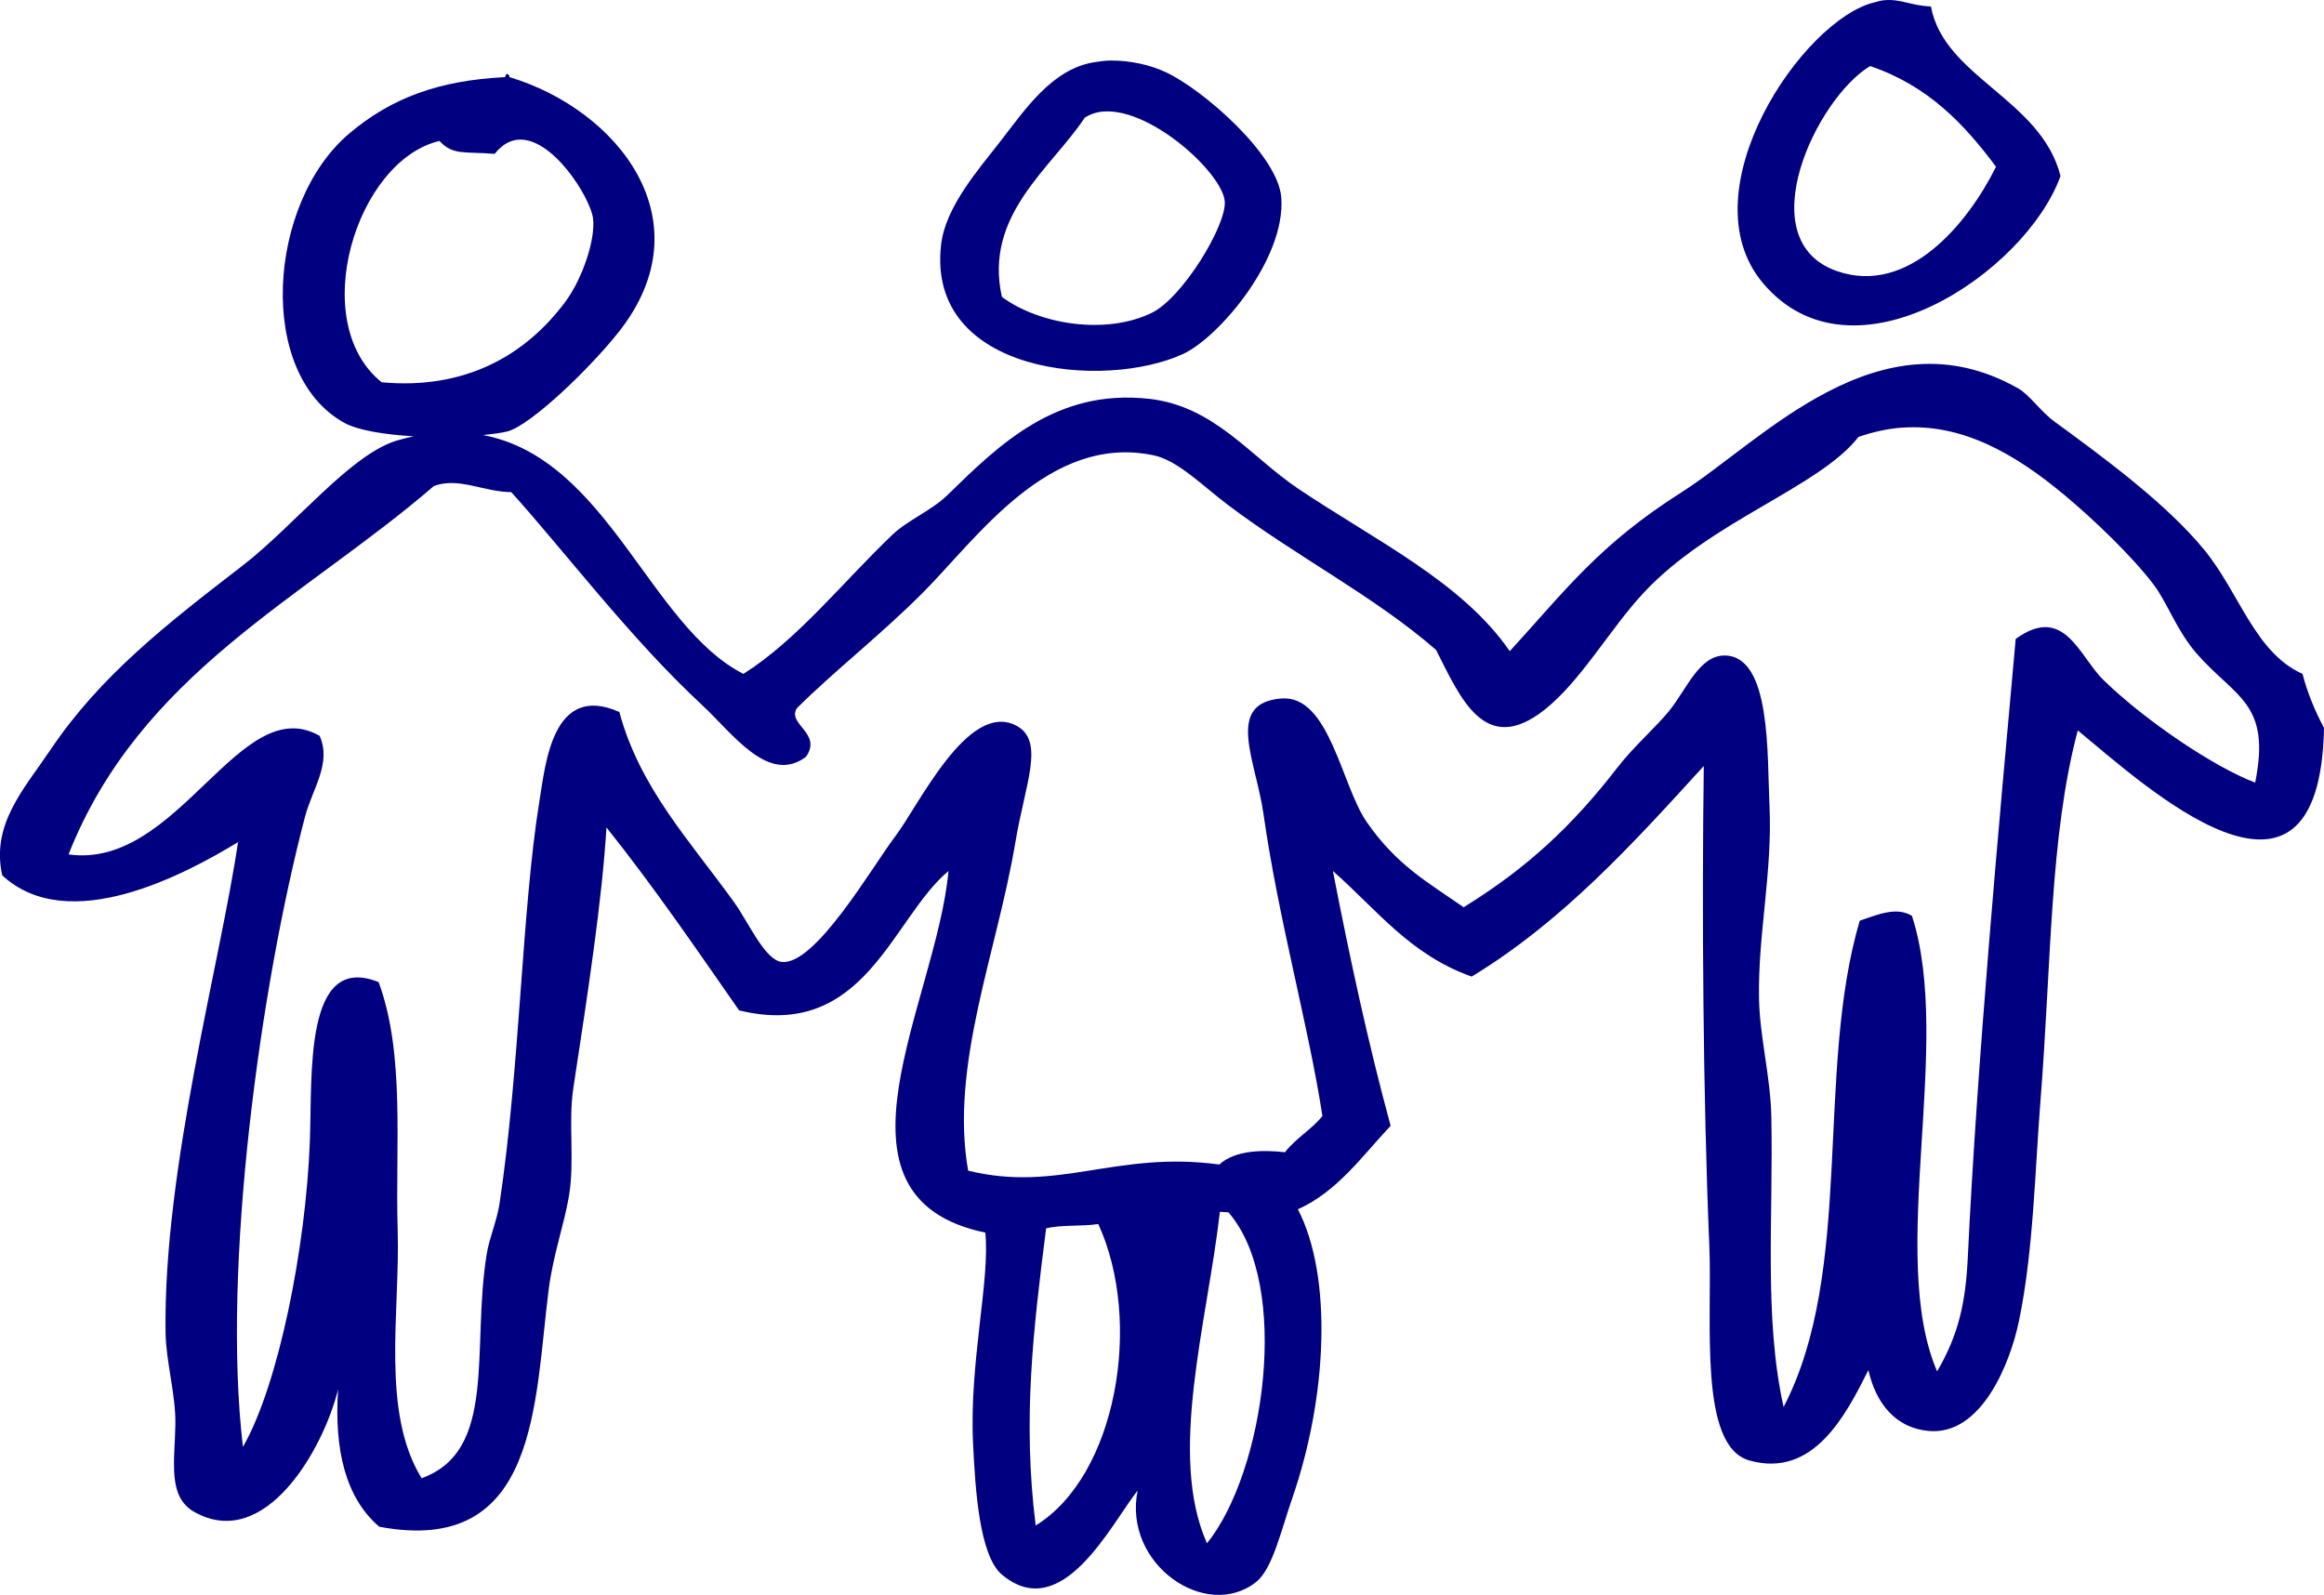
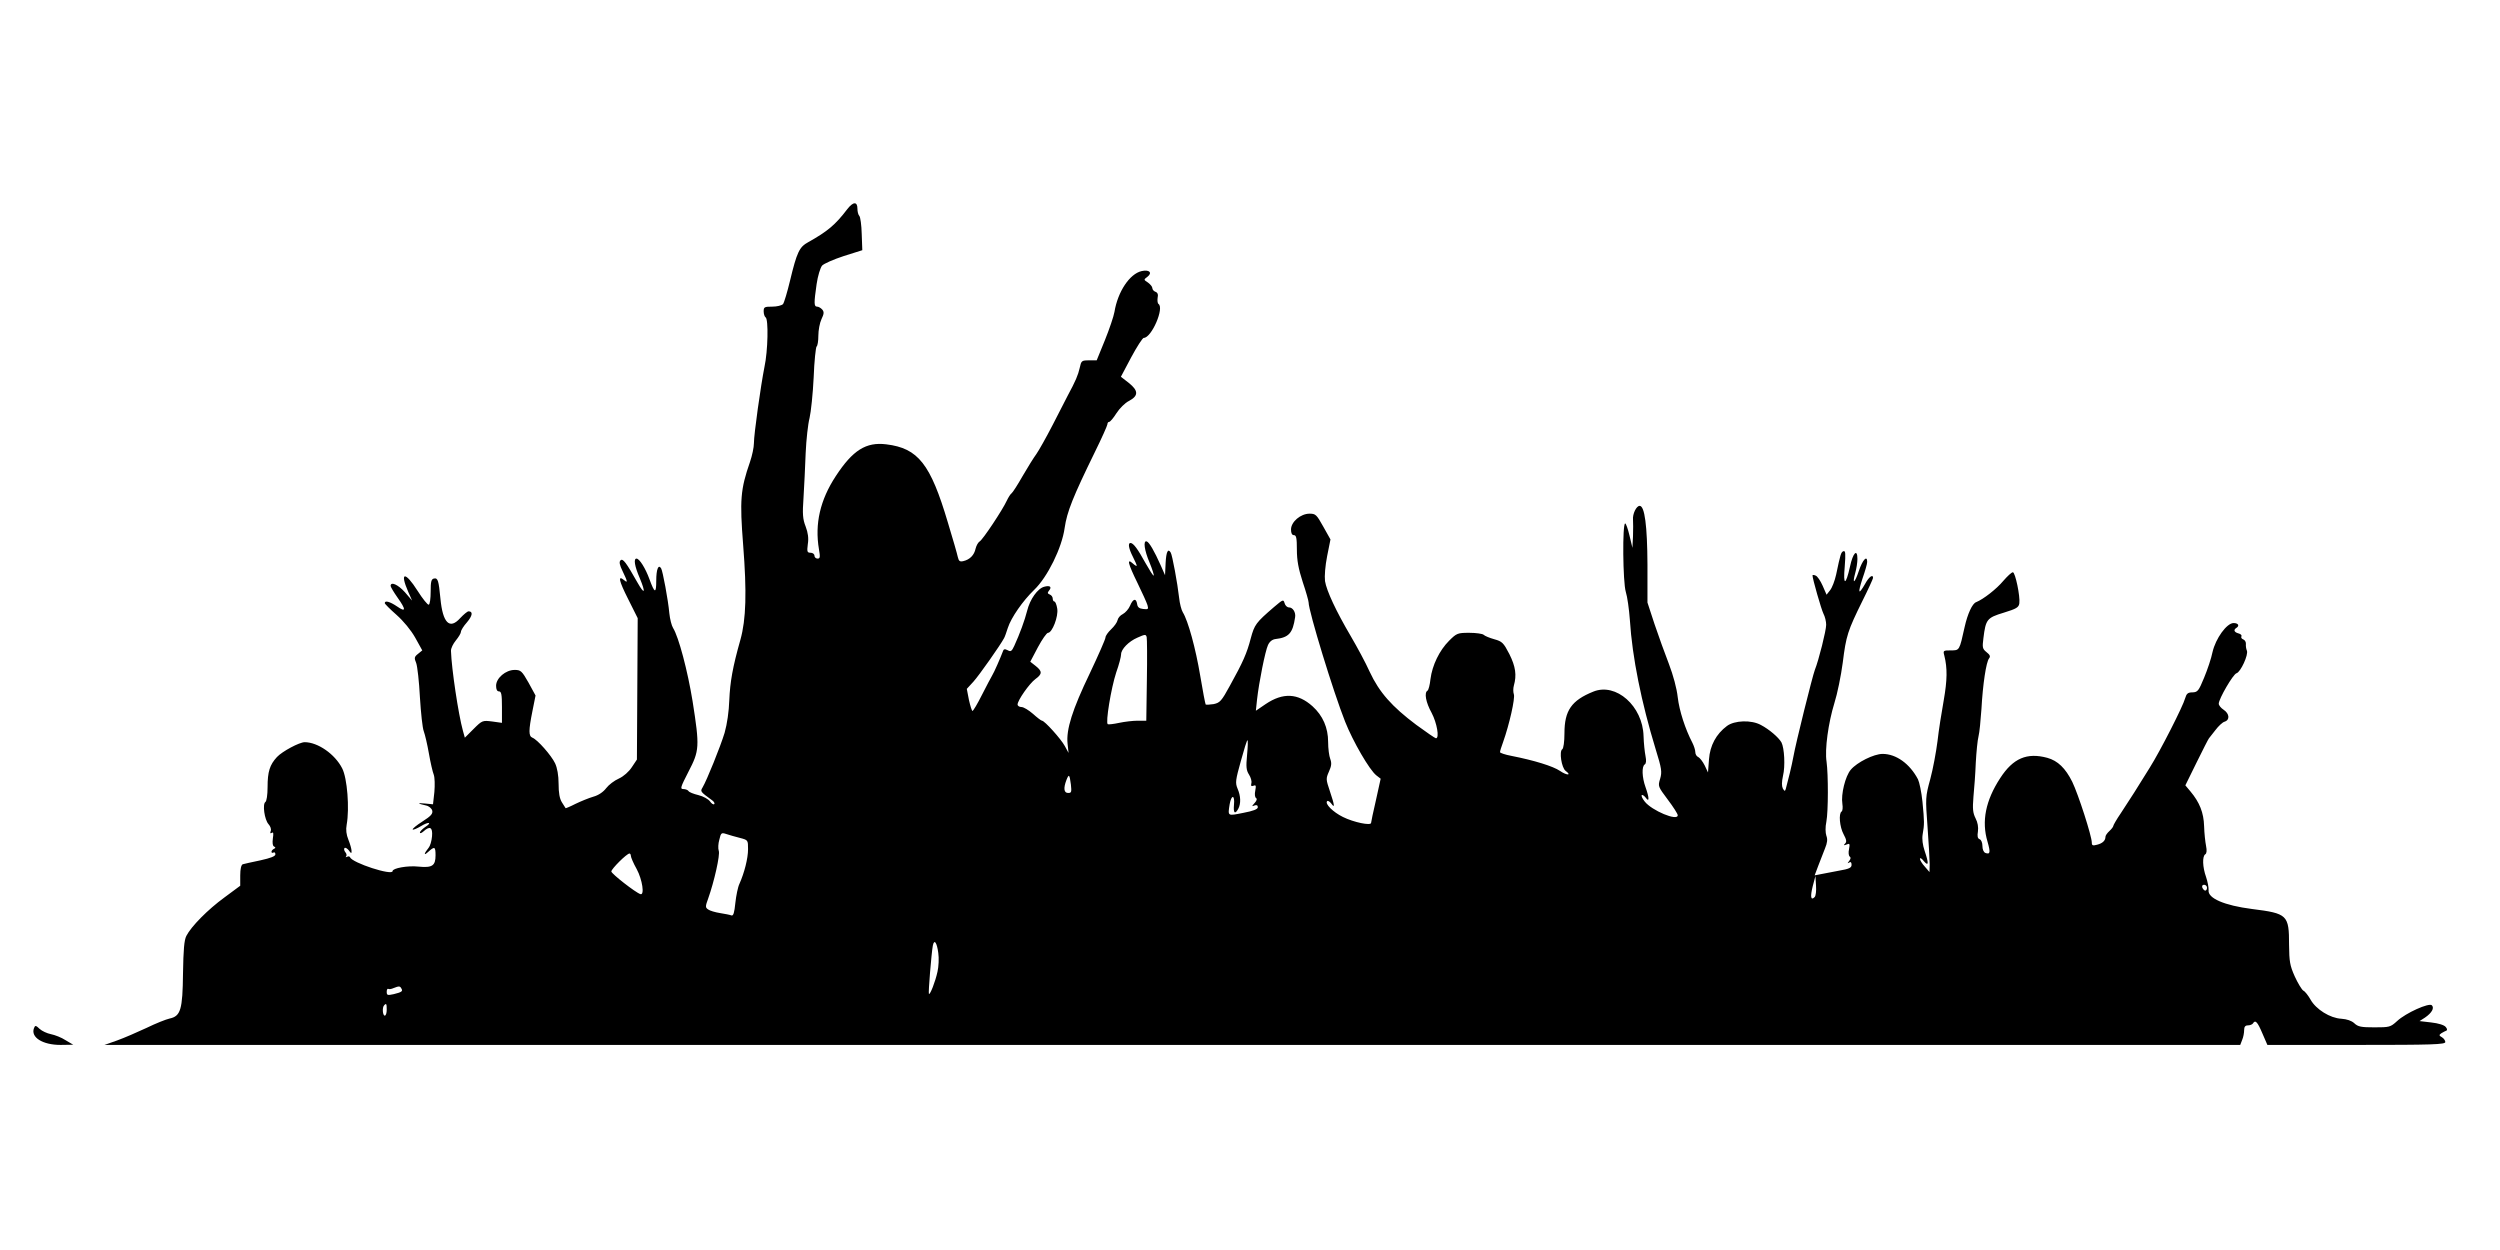
- <svg xmlns="http://www.w3.org/2000/svg" id="svg3298" viewBox="0 0 131.13 90" version="1.1">
-   <g id="layer1" transform="translate(-228.72 -841.65)">
-     <path id="path3470-1-7-0-4" style="fill:#000080" d="m334.97 841.67c-0.141 0.015-0.286 0.066-0.451 0.104-4.077 0.936-10.661 10.676-6.34 15.834 5.085 6.074 14.883-0.633 16.804-6.029-1.108-4.349-6.579-5.573-7.311-9.563-1.192-0.053-1.713-0.455-2.702-0.346zm-43.552 3.396c-0.348 0.001-0.693 0.052-1.005 0.104-2.348 0.397-3.86 2.671-5.232 4.435-1.269 1.633-3.116 3.722-3.361 5.855-0.84 7.305 9.204 8.213 13.651 6.167 2.03-0.937 5.808-5.382 5.544-8.835-0.183-2.395-4.402-6.079-6.514-7.068-0.911-0.426-2.04-0.663-3.084-0.658zm42.824 0.312c3.278 1.11 5.317 3.288 7.103 5.682-1.596 3.206-4.948 7.287-8.974 5.89-5.003-1.741-1.144-9.778 1.871-11.572zm-76.883 0.45c-0.054-0.022-0.106 0.037-0.139 0.173-3.739 0.19-6.411 1.168-8.8 3.188-4.605 3.903-5.265 13.559-0.277 16.319 0.796 0.437 2.306 0.669 3.915 0.762-0.272 0.055-0.551 0.136-0.831 0.208-2.657 0.707-5.871 4.818-8.835 7.103-4.319 3.325-8.021 6.221-10.81 10.36-1.495 2.225-3.378 4.213-2.737 7.103 3.752 3.482 10.358-0.08 13.305-1.871-0.976 6.698-4.231 18.497-4.088 27.684 0.025 1.655 0.579 3.486 0.554 5.162-0.031 2.089-0.464 4.089 1.074 4.955 4.007 2.247 7.301-3.603 8.108-6.93-0.23 3.435 0.429 6.142 2.321 7.761 9.021 1.698 8.745-7.07 9.563-13.409 0.26-1.993 0.869-3.626 1.143-5.266 0.332-2.004-0.05-4.135 0.243-6.063 0.845-5.539 1.625-10.647 1.871-14.725 2.644 3.311 5.053 6.832 7.484 10.325 7.105 1.734 8.623-5.213 11.815-7.865-0.669 7.388-7.518 18.398 2.079 20.407 0.273 2.671-0.914 7.364-0.693 11.884 0.123 2.591 0.355 6.345 1.629 7.415 3.391 2.846 6.166-2.862 7.657-4.747-0.843 4.175 3.875 7.392 6.687 5.162 0.932-0.746 1.405-2.909 2.044-4.747 1.978-5.722 2.273-12.498 0.312-16.284 2.231-1.005 3.614-2.993 5.232-4.712-1.264-4.645-2.304-9.468-3.257-14.379 2.435 2.136 4.341 4.724 7.83 5.959 5.108-3.098 9.093-7.489 13.097-11.884-0.111 8.193-0.044 18.609 0.312 27.06 0.178 4.204-0.636 11.304 2.252 12.127 3.637 1.034 5.471-2.606 6.722-5.093 0.43 1.878 1.537 3.26 3.396 3.43 2.99 0.276 4.603-3.834 5.093-6.167 0.828-3.952 0.915-8.617 1.213-12.335 0.637-8.035 0.523-15.036 2.114-21.031 3.613 2.962 13.644 12.307 13.894-0.139-0.496-0.933-0.925-1.939-1.213-3.049-2.696-1.213-3.544-4.555-5.544-6.999-2.12-2.599-5.697-5.227-8.454-7.241-0.795-0.582-1.397-1.504-2.044-1.871-7.834-4.448-14.48 2.997-18.987 5.856-4.655 2.957-6.514 5.486-9.701 8.974-2.699-3.915-7.56-6.227-11.954-9.182-2.693-1.813-4.713-4.644-8.385-5.059-5.269-0.592-8.496 2.607-11.399 5.44-0.88 0.858-2.231 1.407-3.084 2.217-2.839 2.71-5.338 5.911-8.419 7.865-5.301-2.7-7.662-12.142-14.691-13.478 0.536-0.058 1.027-0.115 1.386-0.208 1.327-0.365 4.637-3.546 6.271-5.613 4.953-6.264-0.039-12.531-6.167-14.379 0.01-0.067-0.05-0.151-0.104-0.173zm33.643 2.114c2.723-0.185 6.737 3.536 6.826 5.093 0.078 1.369-2.389 5.427-4.123 6.271-2.586 1.255-6.325 0.668-8.454-0.901-1.034-4.621 2.783-7.252 4.677-10.117 0.32-0.204 0.685-0.32 1.074-0.346zm-33.088 1.594c1.939-0.207 4.08 3.211 4.262 4.4 0.171 1.114-0.547 3.382-1.559 4.747-2.279 3.065-5.707 4.97-10.36 4.539-4.235-3.389-1.456-12.507 3.257-13.617 0.792 0.83 1.374 0.584 3.118 0.728 0.396-0.504 0.835-0.749 1.282-0.797zm78.096 16.25c3.402-0.255 6.387 1.445 9.251 3.846 1.635 1.371 3.773 3.415 4.989 5.024 0.722 0.95 1.308 2.597 2.391 3.846 2.202 2.535 4.239 2.779 3.326 7.311-2.267-0.851-6.173-3.464-8.558-5.786-1.379-1.343-2.21-4.307-4.955-2.321-0.953 10.508-2.171 23.812-2.702 34.89-0.123 2.609-0.536 4.394-1.732 6.444-2.827-6.57 0.921-18.5-1.421-25.709-0.857-0.513-1.827-0.111-2.945 0.277-2.522 8.554-0.29 19.744-4.296 27.441-1.124-5.052-0.572-10.674-0.693-16.388-0.044-2.244-0.654-4.499-0.693-6.652-0.073-3.587 0.767-7.146 0.589-10.914-0.136-2.822 0.106-8.389-2.495-8.454-1.471-0.032-2.154 1.891-3.188 3.153-0.772 0.945-1.954 1.953-2.91 3.188-2.552 3.299-5.108 5.671-8.662 7.865-2.07-1.436-3.784-2.379-5.474-4.816-1.429-2.064-2.102-7.183-4.816-6.964-3.197 0.259-1.436 3.492-1.005 6.514 0.854 5.995 2.534 11.907 3.326 17.047-0.621 0.772-1.508 1.258-2.114 2.044-1.182-0.132-2.78-0.144-3.707 0.693-5.818-0.794-9.071 1.603-14.171 0.346-1.041-5.938 1.631-12.333 2.668-18.537 0.553-3.324 1.692-5.729 0.035-6.583-2.71-1.393-5.48 4.499-6.825 6.271-1.278 1.681-4.521 7.32-6.41 7.068-0.953-0.129-1.853-2.227-2.668-3.361-2.503-3.479-5.329-6.461-6.479-10.741-3.77-1.672-4.168 2.946-4.504 4.989-1.003 6.163-1.095 15.01-2.252 22.729-0.149 0.991-0.582 1.964-0.728 2.876-0.871 5.391 0.622 11.097-3.673 12.646-2.308-3.751-1.21-9.374-1.351-13.998-0.144-4.736 0.433-9.909-1.074-13.998-4.221-1.701-3.738 5.233-3.88 8.974-0.224 6.002-1.768 13.761-3.777 17.255-1.209-10.235 1.019-26.1 3.499-35.549 0.417-1.587 1.517-3.022 0.832-4.574-4.513-2.595-7.966 7.57-14.171 6.687 4.053-10.239 13.243-14.431 20.616-20.789 1.391-0.52 2.79 0.329 4.365 0.346 2.94 3.252 6.737 8.282 10.776 12.023 1.711 1.583 3.732 4.505 5.856 2.91 0.93-1.333-1.085-1.833-0.52-2.737 2.093-2.086 4.709-4.117 7.103-6.514 3.048-3.052 7.117-9 13.028-7.761 1.366 0.288 2.74 1.698 4.158 2.772 3.826 2.901 8.284 5.165 11.78 8.211 1.373 2.703 2.741 6.026 6.098 3.395 2.06-1.616 3.728-4.598 5.613-6.618 3.8-4.077 9.887-5.929 12.127-8.8 0.833-0.282 1.64-0.461 2.425-0.52zm-38.459 44.245 0.485 0.035c3.552 4.084 2.042 14.651-1.213 18.675-2.228-4.994 0.019-12.475 0.728-18.71zm-6.86 0.693c2.532 5.518 1.028 14.211-3.534 17.012-0.753-6.031-0.122-11.145 0.589-16.769 0.875-0.213 2.013-0.099 2.945-0.243z" />
+ <svg xmlns="http://www.w3.org/2000/svg" version="1.0" width="48px" height="24px" viewBox="0 0 1280 640" preserveAspectRatio="xMidYMid meet">
+   <g transform="translate(0,640) scale(0.1,-0.1)" fill="#000000" stroke="none">
+     <path d="M4338 5329 c-61 -80 -100 -113 -200 -169 -45 -24 -58 -51 -93 -197 -14 -58 -30 -112 -36 -120 -7 -7 -31 -13 -55 -13 -40 0 -44 -2 -44 -24 0 -14 5 -28 10 -31 15 -9 12 -171 -6 -254 -19 -96 -54 -344 -54 -391 0 -20 -9 -63 -20 -95 -49 -141 -53 -195 -35 -426 19 -241 15 -380 -14 -484 -40 -141 -53 -217 -57 -309 -2 -59 -11 -122 -24 -168 -22 -72 -91 -243 -113 -280 -12 -20 -12 -21 47 -64 11 -7 17 -17 13 -21 -4 -4 -14 2 -22 14 -8 11 -34 26 -59 32 -25 6 -48 15 -51 21 -3 5 -15 10 -26 10 -18 0 -15 9 26 89 56 108 58 126 21 361 -25 154 -71 329 -100 375 -7 11 -16 45 -19 75 -6 68 -34 217 -42 230 -14 23 -25 -5 -25 -63 0 -68 -8 -66 -35 8 -20 55 -51 105 -66 105 -16 0 -10 -39 17 -101 31 -75 25 -87 -12 -22 -58 103 -75 126 -87 114 -8 -8 -5 -23 11 -56 26 -54 27 -62 7 -45 -33 27 -26 -4 21 -97 l49 -98 -2 -362 -2 -362 -26 -39 c-15 -23 -42 -47 -66 -58 -23 -10 -52 -32 -65 -49 -15 -20 -40 -37 -66 -44 -24 -7 -65 -24 -92 -37 -27 -14 -50 -23 -50 -22 -1 2 -10 15 -19 30 -12 19 -17 49 -17 95 0 43 -7 82 -18 105 -19 40 -90 121 -116 131 -20 8 -20 36 0 136 l16 80 -36 66 c-34 60 -40 65 -71 65 -46 0 -95 -42 -95 -81 0 -19 5 -29 15 -29 12 0 15 -16 15 -80 l0 -81 -50 7 c-49 6 -51 6 -95 -38 l-45 -45 -10 36 c-23 83 -58 316 -61 408 -1 13 11 37 25 54 14 17 26 37 26 44 0 8 14 30 31 49 28 33 32 56 8 56 -6 0 -25 -16 -43 -35 -54 -60 -89 -25 -101 100 -9 93 -13 107 -33 103 -14 -3 -17 -16 -17 -67 0 -35 -4 -66 -10 -67 -5 -2 -31 30 -57 71 -64 101 -93 98 -48 -5 l20 -45 -37 43 c-35 39 -73 56 -73 32 0 -5 16 -32 35 -59 45 -63 44 -78 -2 -46 -37 25 -63 32 -63 17 0 -4 27 -31 60 -60 36 -32 74 -78 96 -117 l36 -65 -22 -18 c-19 -15 -20 -21 -9 -47 6 -17 15 -95 19 -175 5 -80 13 -158 20 -175 6 -16 18 -67 26 -113 8 -46 19 -94 25 -109 5 -14 6 -53 3 -88 l-7 -63 -41 4 c-42 4 -40 0 5 -10 15 -3 29 -15 32 -26 4 -16 -6 -28 -50 -56 -30 -19 -53 -38 -50 -41 3 -3 22 5 42 17 41 25 60 20 21 -5 -14 -10 -26 -22 -26 -28 0 -5 8 -3 18 6 33 30 48 22 44 -25 -2 -24 -10 -50 -17 -58 -25 -31 -27 -44 -3 -22 33 30 38 28 38 -17 0 -54 -17 -65 -88 -58 -54 6 -132 -8 -132 -23 0 -25 -207 42 -218 71 -2 5 -9 6 -15 2 -7 -3 -9 -3 -5 2 4 4 3 14 -4 22 -6 7 -8 17 -4 21 4 4 14 -2 22 -12 12 -17 14 -17 14 -3 0 9 -7 35 -16 57 -11 27 -14 52 -9 78 15 83 3 238 -23 288 -37 73 -125 134 -192 134 -27 0 -115 -47 -142 -76 -37 -40 -48 -75 -48 -154 0 -40 -5 -72 -11 -76 -16 -10 -5 -91 16 -114 10 -11 15 -26 11 -35 -4 -11 -2 -14 6 -9 8 5 9 -3 5 -29 -3 -23 -1 -38 6 -41 9 -5 9 -7 0 -12 -7 -3 -13 -10 -13 -15 0 -6 5 -7 10 -4 6 3 10 -1 10 -9 0 -10 -23 -19 -77 -31 -43 -9 -84 -18 -90 -20 -8 -3 -13 -24 -13 -57 l0 -53 -81 -60 c-85 -62 -170 -148 -195 -197 -11 -22 -15 -69 -17 -191 -2 -187 -12 -220 -69 -232 -18 -4 -71 -25 -118 -48 -47 -22 -114 -51 -150 -64 l-65 -23 5468 0 5467 0 10 26 c6 14 10 36 10 50 0 17 6 24 19 24 11 0 23 5 26 10 12 20 23 9 48 -50 l26 -60 456 0 c391 0 455 2 455 15 0 7 -8 19 -17 24 -16 9 -16 12 -3 21 8 5 20 11 25 13 6 2 5 10 -3 19 -8 10 -38 19 -74 23 l-60 7 28 18 c35 24 49 49 35 63 -14 14 -133 -39 -178 -81 -34 -31 -39 -32 -116 -32 -68 0 -84 3 -103 21 -14 13 -38 21 -66 23 -58 3 -130 48 -158 98 -12 21 -28 42 -37 46 -8 5 -28 38 -44 73 -25 56 -28 76 -29 161 0 154 -8 161 -190 184 -141 18 -227 55 -222 96 1 14 -5 44 -13 68 -18 50 -20 106 -4 116 7 4 9 19 4 43 -4 20 -9 65 -10 101 -2 69 -23 122 -70 178 l-26 31 58 118 c32 65 60 120 63 123 3 3 17 22 33 42 15 20 36 40 47 43 28 9 25 41 -5 61 -14 9 -25 23 -25 31 0 25 74 152 91 156 21 6 62 95 53 116 -4 9 -6 24 -5 34 1 9 -5 20 -13 23 -9 3 -13 10 -10 16 3 5 -3 12 -15 15 -22 6 -27 18 -11 28 18 11 10 25 -14 25 -35 0 -92 -79 -108 -149 -6 -31 -26 -90 -43 -131 -28 -68 -33 -74 -60 -75 -23 0 -30 -6 -37 -30 -10 -39 -128 -271 -181 -355 -59 -96 -105 -168 -148 -233 -22 -32 -39 -62 -39 -66 0 -4 -9 -16 -20 -26 -11 -10 -20 -23 -20 -29 0 -20 -15 -34 -43 -41 -22 -6 -27 -4 -27 11 0 33 -69 247 -100 311 -35 70 -74 108 -128 123 -104 28 -175 -2 -241 -104 -75 -115 -96 -221 -65 -325 16 -56 14 -67 -11 -58 -9 4 -15 18 -15 36 0 16 -6 31 -14 34 -11 4 -13 16 -9 40 3 22 -1 46 -12 67 -14 28 -16 48 -11 110 4 41 10 120 12 175 3 55 9 116 14 135 5 19 11 82 15 140 7 127 24 240 39 259 8 10 5 18 -13 32 -21 17 -22 24 -16 71 12 97 18 105 104 131 65 20 77 27 80 48 5 36 -21 159 -33 159 -7 0 -28 -20 -49 -44 -35 -42 -102 -94 -139 -109 -20 -7 -44 -60 -59 -127 -27 -122 -26 -120 -71 -120 -39 0 -40 -1 -33 -27 16 -64 15 -125 -3 -228 -11 -61 -26 -155 -32 -210 -7 -55 -23 -142 -37 -194 -25 -91 -25 -97 -14 -245 6 -83 11 -169 11 -191 l-1 -40 -24 28 c-14 15 -25 33 -25 40 1 7 10 1 20 -12 25 -29 26 -12 4 53 -10 30 -14 60 -10 84 9 51 9 64 -1 167 -5 50 -16 101 -23 115 -42 80 -112 130 -181 130 -45 0 -131 -43 -163 -81 -28 -33 -51 -126 -43 -175 3 -19 1 -36 -4 -39 -16 -10 -10 -79 10 -116 15 -28 17 -39 8 -48 -9 -9 -8 -11 7 -5 17 7 18 4 13 -24 -4 -17 -2 -34 4 -38 6 -4 5 -11 -3 -22 -10 -12 -10 -14 0 -8 8 5 12 1 12 -12 0 -15 -12 -21 -65 -30 -36 -7 -78 -15 -94 -18 l-30 -6 18 48 c10 27 26 67 35 90 12 29 14 47 7 65 -5 15 -6 44 0 72 10 53 10 241 1 307 -10 63 9 199 40 300 15 47 34 140 43 208 17 137 25 162 101 316 30 60 54 113 54 117 0 21 -21 6 -41 -31 -34 -59 -38 -49 -13 28 13 37 24 75 24 85 0 37 -24 10 -43 -47 -21 -63 -35 -71 -18 -9 6 21 11 53 11 71 0 55 -23 32 -38 -39 -22 -99 -36 -99 -27 0 5 66 4 82 -6 79 -13 -4 -16 -15 -38 -120 -7 -32 -21 -68 -31 -80 l-18 -23 -20 46 c-11 25 -27 49 -36 52 -9 4 -16 4 -16 1 0 -17 45 -174 56 -196 8 -15 14 -40 14 -57 0 -29 -38 -181 -58 -231 -12 -31 -98 -376 -110 -445 -8 -44 -27 -122 -39 -165 -4 -12 -6 -12 -15 3 -6 13 -6 33 1 65 12 49 7 142 -8 171 -15 26 -63 67 -105 89 -49 27 -135 24 -174 -5 -55 -41 -87 -100 -92 -171 l-5 -67 -17 36 c-10 20 -25 39 -33 43 -8 3 -15 14 -15 25 0 11 -7 32 -15 48 -37 71 -67 164 -75 233 -5 46 -23 112 -45 170 -20 52 -54 145 -74 205 l-36 110 0 195 c-1 197 -14 300 -40 300 -17 0 -37 -42 -34 -71 1 -13 1 -51 0 -84 l-3 -60 -15 63 c-8 34 -18 62 -22 62 -15 0 -12 -301 3 -350 8 -25 17 -90 21 -145 12 -190 59 -422 132 -661 31 -100 33 -116 23 -151 -12 -39 -11 -40 39 -107 28 -37 51 -73 51 -80 0 -32 -133 24 -169 70 -12 15 -19 30 -15 33 3 3 12 -3 20 -13 19 -27 19 -2 -1 54 -18 50 -20 106 -4 116 7 4 9 19 4 43 -4 20 -9 66 -10 102 -4 154 -141 275 -257 228 -112 -45 -148 -97 -148 -213 0 -44 -5 -78 -11 -82 -17 -10 -4 -95 17 -111 33 -24 6 -24 -29 0 -35 24 -132 54 -249 77 -32 6 -58 15 -58 19 0 5 7 28 16 52 32 90 62 224 55 244 -4 11 -4 31 0 45 15 53 9 97 -23 161 -30 58 -37 65 -77 76 -25 7 -49 17 -55 23 -5 5 -38 10 -73 10 -60 0 -65 -2 -104 -41 -49 -49 -86 -125 -95 -196 -3 -29 -10 -56 -15 -59 -18 -10 -9 -60 21 -114 27 -51 41 -130 22 -130 -4 0 -49 31 -101 69 -124 93 -189 166 -238 271 -21 47 -65 128 -96 181 -77 131 -125 234 -133 284 -3 26 1 77 11 128 l17 85 -37 66 c-34 61 -39 66 -70 66 -46 0 -95 -42 -95 -81 0 -19 5 -29 15 -29 12 0 15 -15 15 -74 0 -55 8 -98 30 -166 17 -50 30 -97 30 -104 0 -45 127 -460 187 -611 40 -101 125 -248 160 -275 l22 -17 -24 -109 c-14 -60 -25 -113 -25 -117 0 -16 -90 3 -144 30 -51 25 -94 68 -81 81 4 4 13 -2 21 -12 19 -27 18 -11 -7 63 -20 60 -21 64 -5 100 13 29 15 43 7 65 -6 15 -11 54 -11 87 0 73 -27 135 -80 183 -75 67 -151 71 -240 11 l-50 -34 6 57 c10 90 42 249 56 279 8 18 22 29 38 31 69 8 89 30 101 112 4 25 -12 50 -31 50 -10 0 -20 10 -23 22 -6 20 -8 19 -54 -20 -93 -80 -100 -90 -119 -160 -20 -77 -40 -122 -107 -243 -43 -79 -51 -87 -83 -94 -20 -3 -38 -4 -41 -2 -2 3 -15 69 -28 148 -23 138 -62 281 -89 324 -7 11 -16 45 -19 75 -8 72 -35 219 -43 231 -14 23 -23 4 -26 -53 l-3 -63 -22 50 c-33 74 -59 119 -72 123 -19 6 -12 -46 15 -109 14 -34 23 -63 21 -66 -3 -2 -21 27 -42 64 -39 71 -62 103 -77 103 -14 0 -9 -29 12 -70 11 -22 20 -42 20 -46 0 -4 -9 1 -20 11 -32 29 -25 0 24 -100 24 -49 47 -100 51 -113 6 -21 4 -23 -22 -20 -20 2 -29 9 -31 26 -5 31 -21 27 -36 -9 -7 -17 -24 -36 -37 -43 -13 -6 -25 -20 -27 -31 -2 -11 -17 -32 -33 -47 -16 -15 -29 -34 -29 -42 0 -8 -36 -90 -80 -183 -90 -187 -122 -289 -114 -361 l5 -47 -19 35 c-20 37 -104 130 -117 130 -4 0 -25 16 -46 35 -22 19 -48 35 -59 35 -11 0 -20 6 -20 13 0 21 60 107 91 130 36 26 36 40 2 67 l-28 22 39 74 c22 41 45 74 52 74 21 0 54 84 47 124 -3 20 -10 36 -14 36 -5 0 -9 7 -9 15 0 9 -7 18 -15 21 -12 5 -13 9 -4 20 16 19 5 28 -24 20 -34 -8 -74 -65 -88 -123 -12 -48 -38 -119 -66 -180 -13 -28 -18 -31 -34 -22 -15 8 -21 6 -25 -8 -10 -27 -44 -106 -55 -123 -5 -8 -28 -52 -51 -97 -23 -46 -45 -83 -49 -83 -3 0 -11 25 -18 56 l-11 57 34 37 c29 32 138 187 157 223 4 7 12 30 19 52 17 53 77 139 135 195 68 65 142 215 156 317 12 83 42 158 155 389 35 71 64 136 64 142 0 7 4 12 9 12 5 0 22 20 37 44 16 25 44 53 64 63 49 26 50 52 0 92 l-41 32 53 100 c29 54 58 99 64 99 40 0 107 155 75 174 -4 3 -6 17 -4 31 4 17 0 27 -11 31 -9 3 -16 12 -16 19 0 7 -10 19 -22 28 -23 15 -23 15 -3 30 27 21 9 38 -30 29 -61 -14 -122 -105 -139 -209 -4 -23 -26 -88 -49 -145 l-42 -103 -40 0 c-37 0 -39 -2 -47 -39 -8 -36 -21 -67 -61 -141 -8 -16 -43 -84 -77 -150 -34 -66 -72 -133 -84 -150 -12 -16 -44 -67 -70 -112 -26 -46 -52 -86 -57 -89 -5 -3 -16 -20 -24 -37 -22 -48 -123 -200 -139 -209 -8 -5 -17 -21 -21 -37 -7 -33 -29 -56 -63 -64 -18 -4 -23 0 -28 21 -3 15 -26 95 -51 177 -89 300 -152 380 -315 400 -104 13 -172 -30 -259 -163 -80 -122 -108 -244 -86 -374 7 -40 6 -48 -7 -48 -9 0 -16 7 -16 15 0 8 -9 15 -20 15 -17 0 -19 5 -14 44 5 30 1 58 -11 90 -15 38 -17 64 -11 148 3 57 9 159 11 228 3 69 12 150 20 180 7 30 17 124 21 208 3 84 11 155 15 158 5 3 9 28 9 56 0 27 7 65 16 84 13 27 14 37 4 49 -7 8 -19 15 -26 15 -17 0 -17 17 -3 115 6 42 19 84 28 95 9 10 59 32 111 49 l95 30 -3 83 c-1 45 -7 87 -12 92 -6 6 -10 23 -10 38 0 37 -22 36 -52 -3z m1533 -2191 c2 -7 3 -106 1 -220 l-3 -208 -44 0 c-24 0 -67 -5 -95 -11 -27 -6 -54 -9 -58 -7 -13 5 17 186 43 265 14 39 25 81 25 93 0 26 39 66 83 85 40 18 44 18 48 3z m514 -603 c-6 -62 -4 -79 10 -101 9 -14 15 -34 12 -44 -3 -14 -1 -17 11 -13 12 5 14 1 9 -25 -4 -18 -2 -34 4 -38 6 -4 4 -13 -7 -25 -16 -18 -16 -19 -1 -13 11 4 17 1 17 -9 0 -10 -22 -19 -75 -29 -81 -16 -79 -18 -69 45 9 50 27 48 22 -3 -4 -43 5 -52 22 -21 14 27 13 65 -4 104 -12 29 -10 43 17 140 16 59 31 107 34 107 3 0 2 -34 -2 -75z m-902 -152 c4 -38 3 -43 -14 -43 -22 0 -25 24 -9 66 13 33 16 30 23 -23z m-1695 -273 c42 -11 42 -11 42 -58 0 -47 -19 -121 -44 -177 -8 -16 -17 -61 -21 -98 -5 -50 -10 -67 -20 -64 -7 3 -33 8 -58 12 -25 4 -53 12 -62 19 -14 10 -14 15 1 56 30 84 62 224 54 244 -4 11 -3 37 3 57 8 35 11 37 35 29 15 -5 46 -14 70 -20z m-558 -92 c0 -7 13 -38 30 -68 29 -54 41 -135 19 -128 -25 8 -148 104 -149 116 0 13 79 92 93 92 4 0 7 -6 7 -12z m6061 -211 c-20 -20 -23 2 -10 55 l14 53 3 -49 c2 -27 -1 -53 -7 -59z m2009 48 c0 -8 -4 -15 -9 -15 -5 0 -11 7 -15 15 -3 9 0 15 9 15 8 0 15 -7 15 -15z m-6496 -334 c4 -27 2 -70 -4 -96 -11 -51 -38 -120 -44 -114 -4 4 13 209 20 247 7 36 21 17 28 -37z m-2749 -182 c9 -14 2 -19 -39 -29 -32 -7 -36 -6 -36 12 0 10 3 17 8 15 4 -3 16 -1 27 4 28 11 33 11 40 -2z m-75 -109 c0 -16 -4 -30 -10 -30 -11 0 -14 43 -3 53 11 12 13 8 13 -23z" />
+     <path d="M174 1136 c-18 -47 44 -86 136 -86 l65 1 -39 23 c-21 14 -55 27 -75 31 -20 4 -46 16 -58 27 -20 19 -23 19 -29 4z" />
  </g>
</svg>
